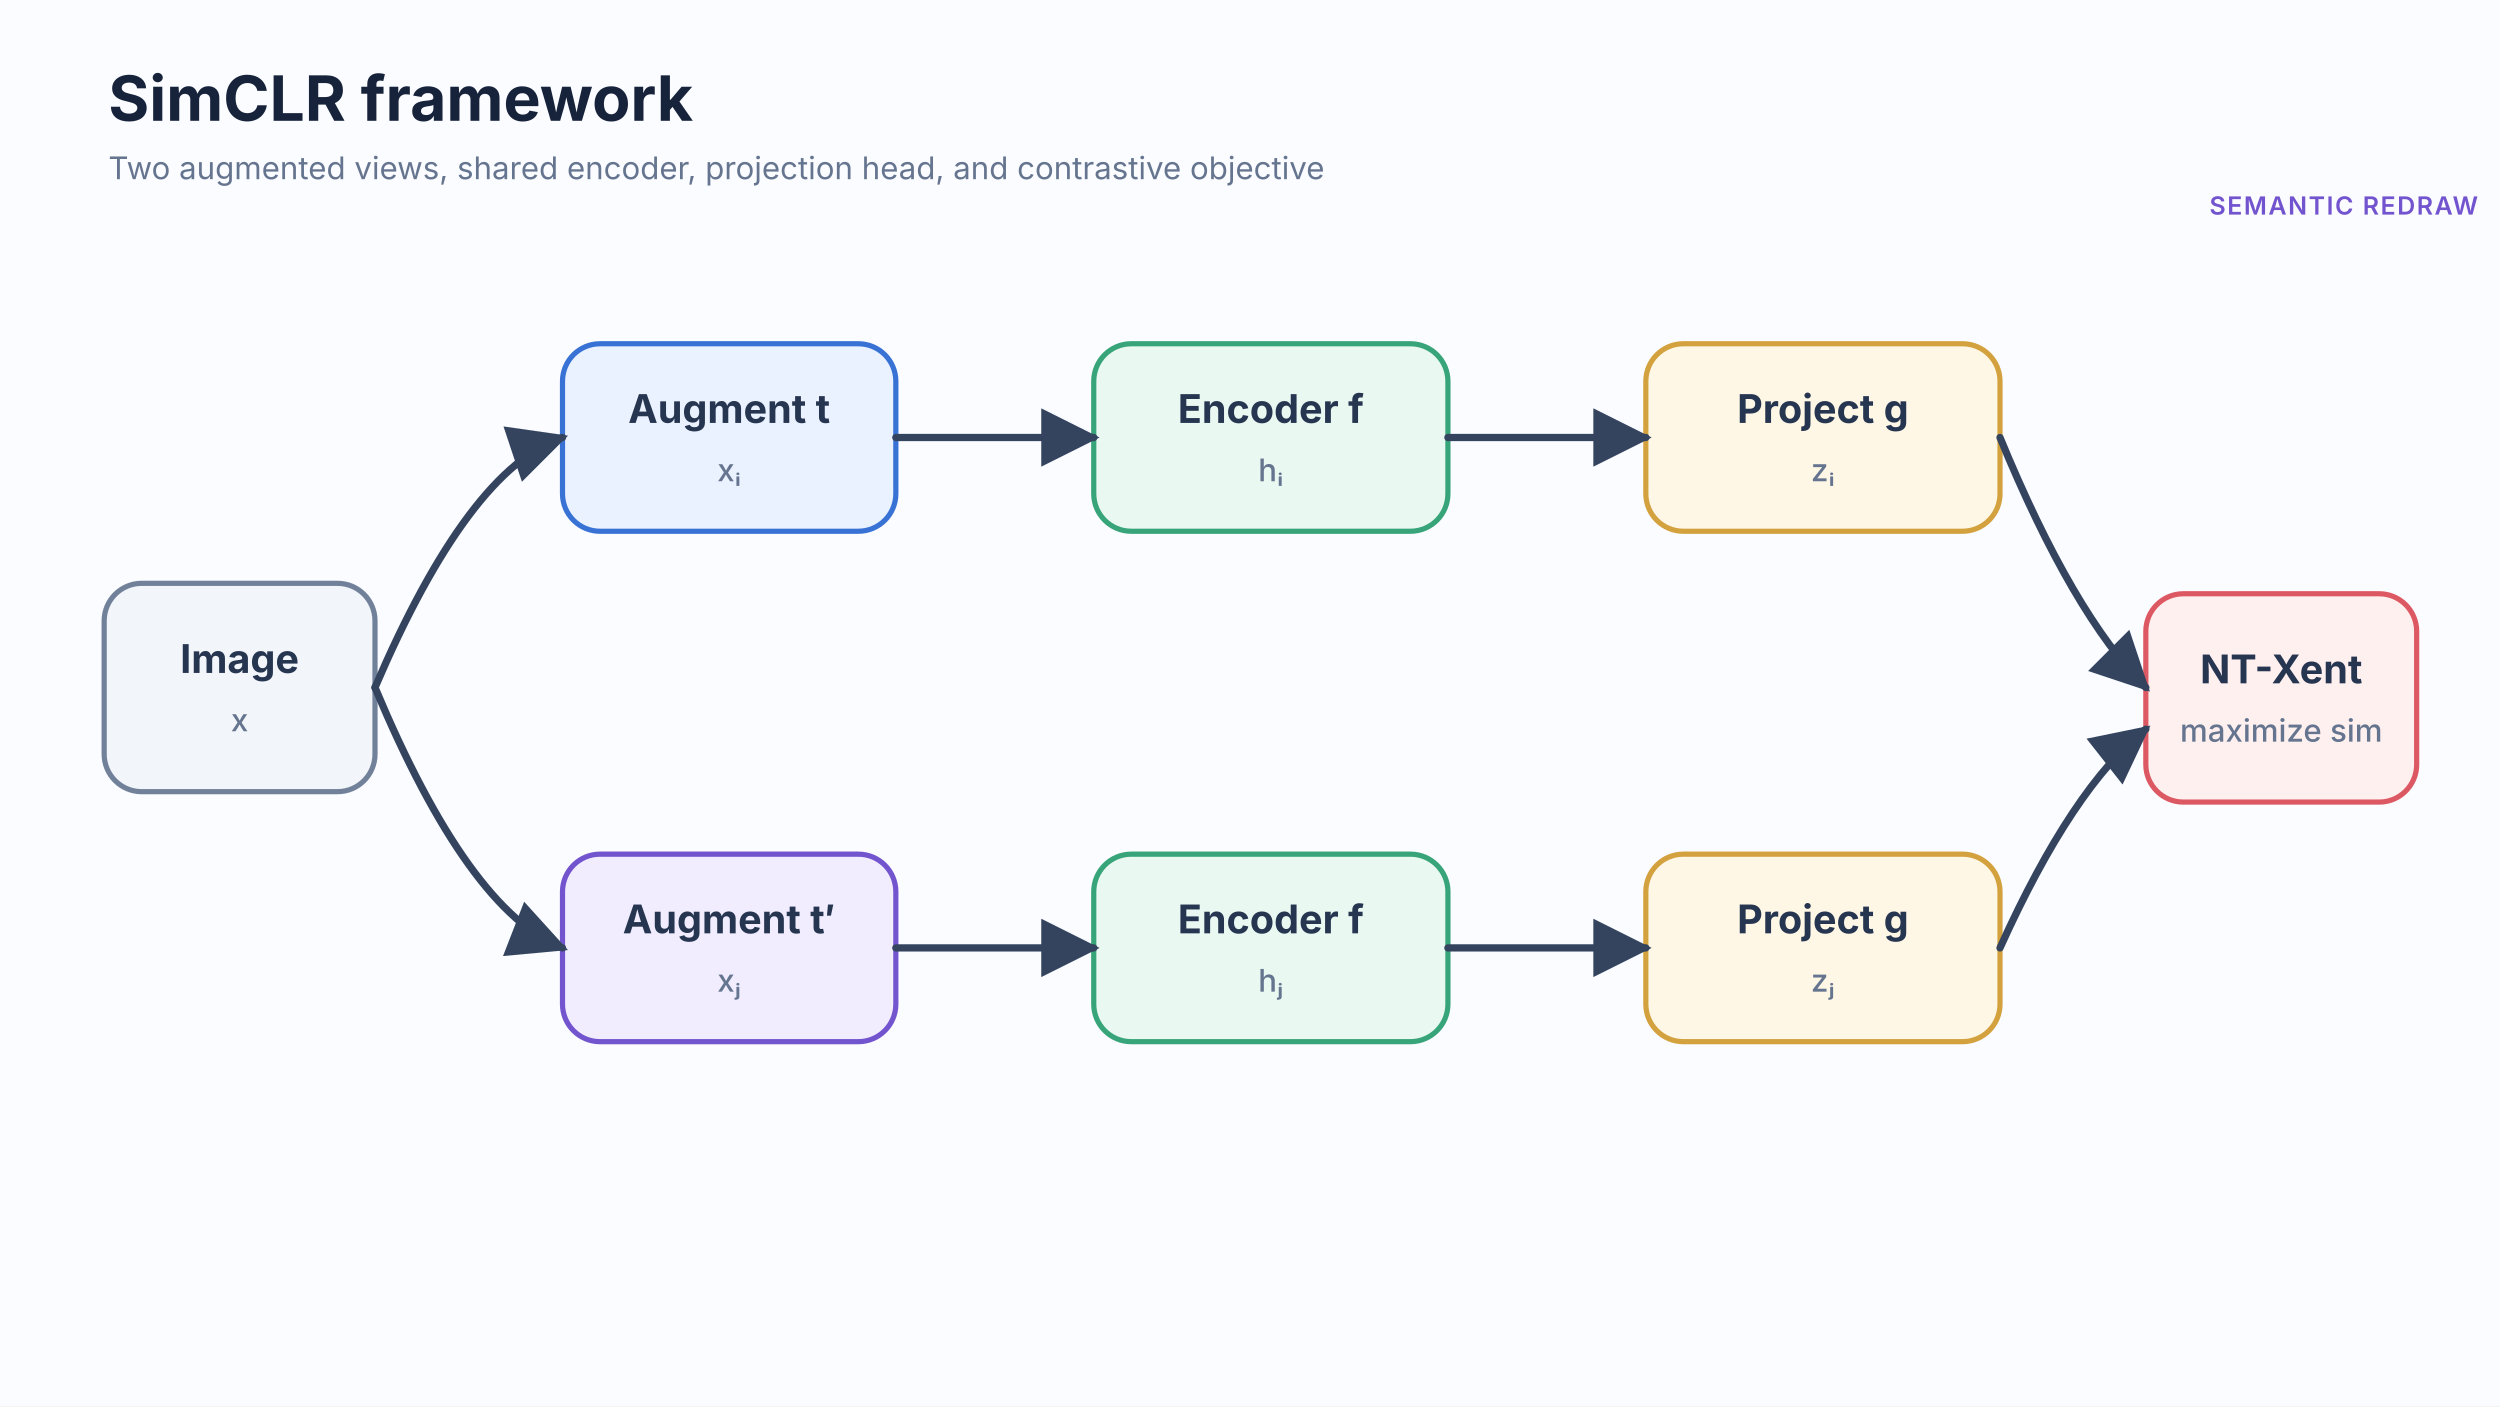
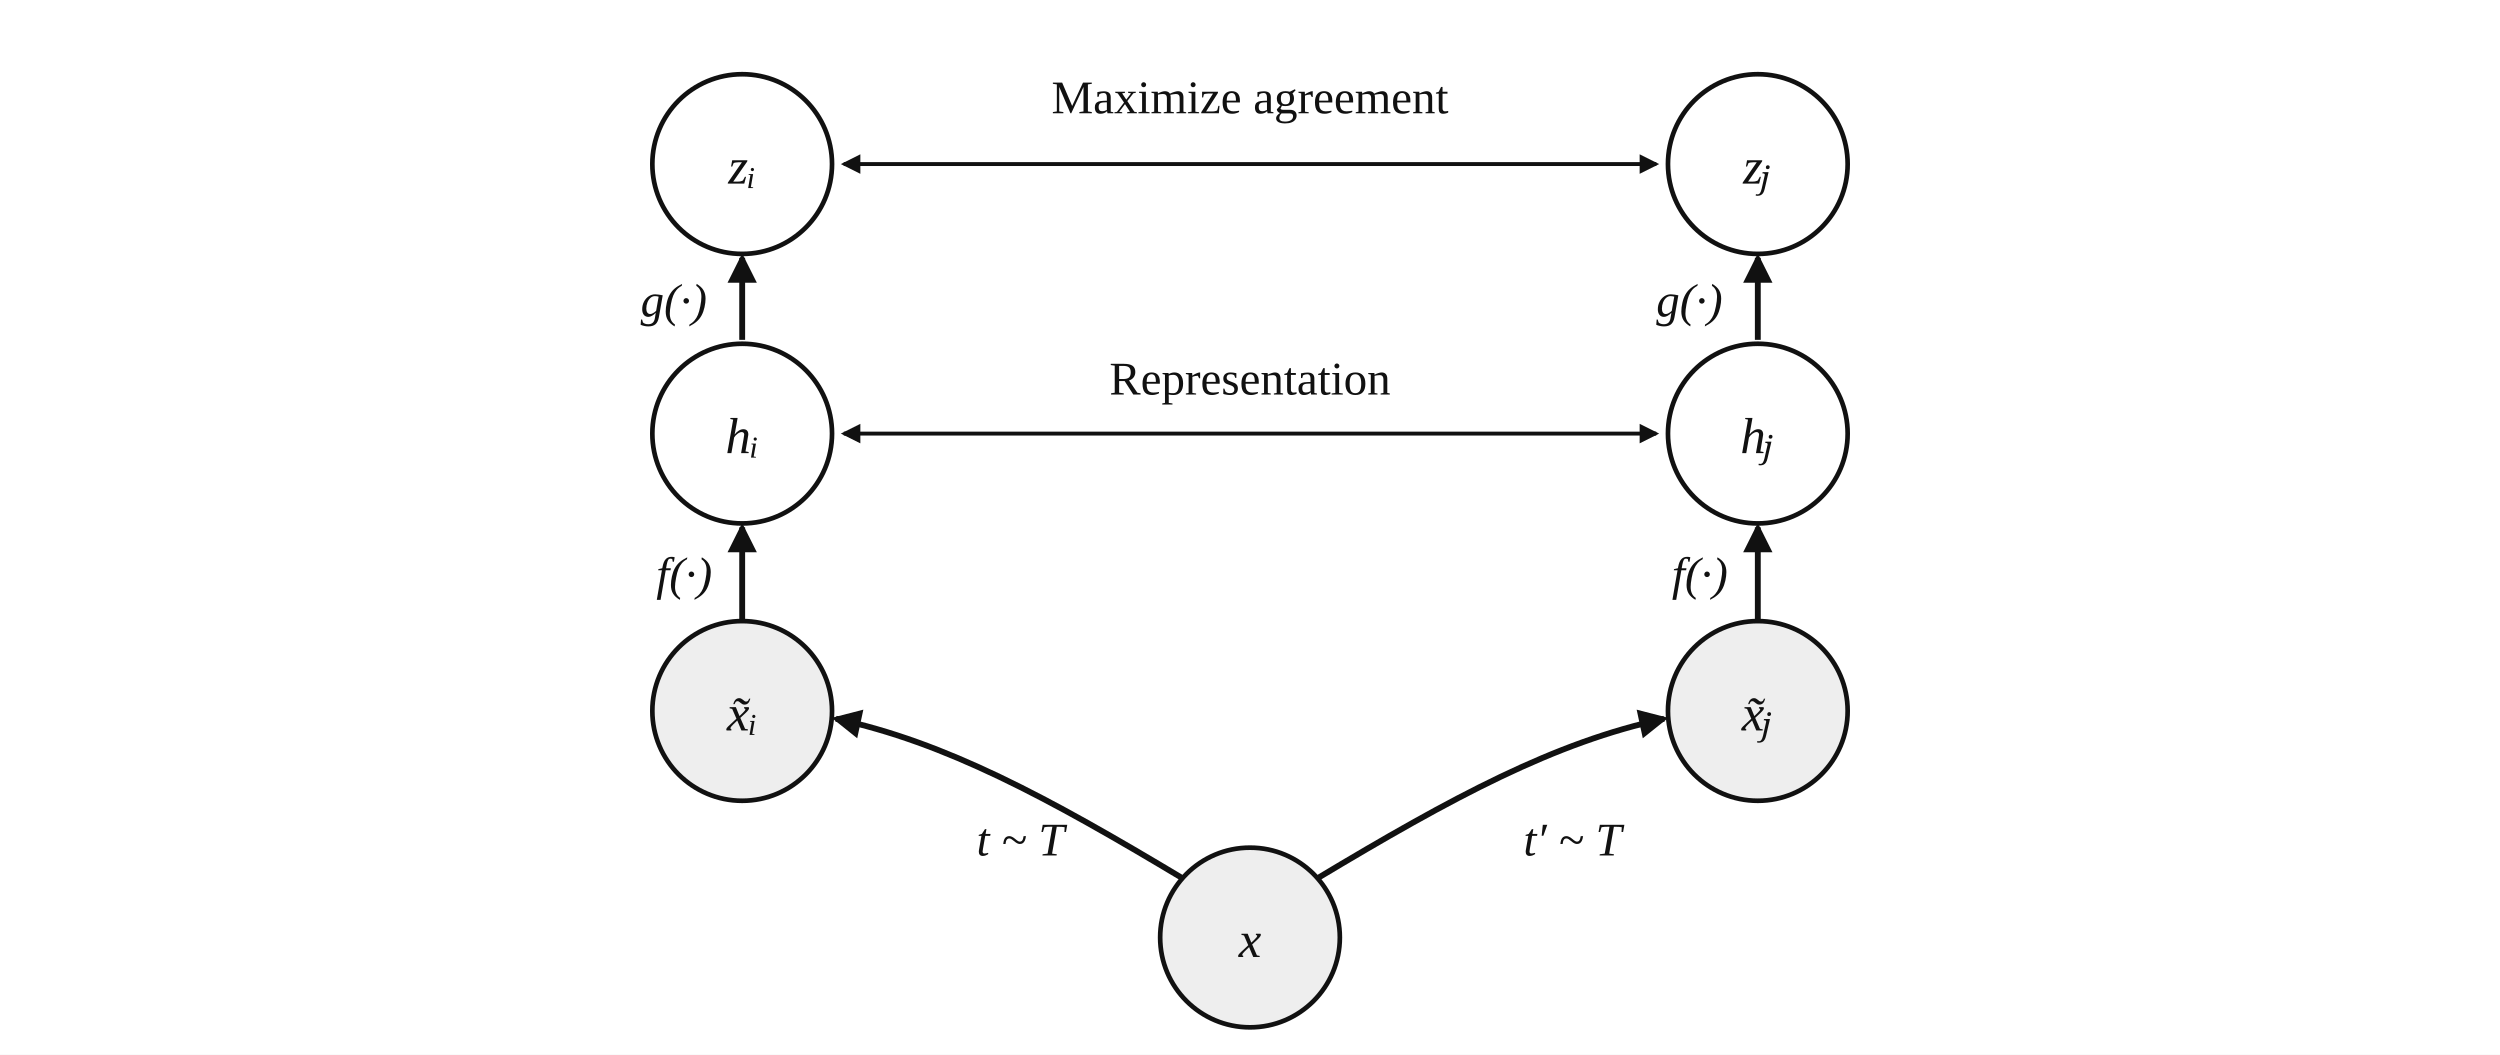
- <svg xmlns="http://www.w3.org/2000/svg" width="1200" height="675" viewBox="0 0 1200 675" role="img" aria-labelledby="svg-title svg-desc">
+ <svg xmlns="http://www.w3.org/2000/svg" width="640" height="270" viewBox="0 0 640 270" role="img" aria-labelledby="svg-title svg-desc">
  <defs>
-     <marker id="arrow" viewBox="0 0 10 10" refX="9" refY="5" markerWidth="8" markerHeight="8" orient="auto-start-reverse">
-       <path d="M0 0L10 5L0 10Z" fill="#34445f" />
+     <marker id="paper-arrow" viewBox="0 0 10 10" refX="8.5" refY="5" markerWidth="5" markerHeight="5" orient="auto-start-reverse">
+       <path d="M0 0L10 5L0 10Z" fill="#111" />
    </marker>
-     <marker id="arrow-blue" viewBox="0 0 10 10" refX="9" refY="5" markerWidth="8" markerHeight="8" orient="auto-start-reverse">
-       <path d="M0 0L10 5L0 10Z" fill="#3972d5" />
+     <marker id="paper-arrow-gray" viewBox="0 0 10 10" refX="8.5" refY="5" markerWidth="5" markerHeight="5" orient="auto-start-reverse">
+       <path d="M0 0L10 5L0 10Z" fill="#777" />
    </marker>
-     <marker id="arrow-violet" viewBox="0 0 10 10" refX="9" refY="5" markerWidth="8" markerHeight="8" orient="auto-start-reverse">
-       <path d="M0 0L10 5L0 10Z" fill="#7354cf" />
-     </marker>
-     <linearGradient id="soft-gradient" x1="0" y1="0" x2="1" y2="1">
-       <stop offset="0" stop-color="#eaf2ff" />
-       <stop offset="1" stop-color="#f1edff" />
-     </linearGradient>
    <style>
-     .bg{fill:#fbfcff}.title{font:700 30px Inter,Arial,sans-serif;fill:#17233b}.subtitle{font:400 15px Inter,Arial,sans-serif;fill:#66758f}
-     .label{font:500 19px Inter,Arial,sans-serif;fill:#263550}.strong{font-weight:700}.small{font:500 15px Inter,Arial,sans-serif}.tiny{font:500 13px Inter,Arial,sans-serif}.muted{fill:#66758f}
-     .card{stroke-width:2.5}.blue{fill:#eaf2ff;stroke:#3972d5}.violet{fill:#f1edff;stroke:#7354cf}.red{fill:#fff0f0;stroke:#dc5963}.gold{fill:#fff7e6;stroke:#d3a23f}.green{fill:#eaf8f2;stroke:#38a479}.slate{fill:#f2f5f9;stroke:#72819a}.cyan{fill:#e9f9fb;stroke:#2b9aa5}
-     .wire{fill:none;stroke:#34445f;stroke-width:3.5;stroke-linecap:round;stroke-linejoin:round}.wire2{fill:none;stroke:#3972d5;stroke-width:5;stroke-linecap:round;stroke-linejoin:round}.violet-line{fill:none;stroke:#7354cf;stroke-width:5;stroke-linecap:round;stroke-linejoin:round}.red-line{fill:none;stroke:#dc5963;stroke-width:5;stroke-linecap:round;stroke-linejoin:round}.green-line{fill:none;stroke:#38a479;stroke-width:5;stroke-linecap:round;stroke-linejoin:round}.dash{stroke-dasharray:10 9}
-     .axis{fill:none;stroke:#8b98ac;stroke-width:2}.grid{stroke:#dce3ed;stroke-width:1.5}.node{fill:#fff;stroke:#34445f;stroke-width:3}.dot-blue{fill:#3972d5}.dot-violet{fill:#7354cf}.dot-red{fill:#dc5963}.dot-green{fill:#38a479}.paper-note{font:600 12px Inter,Arial,sans-serif;fill:#7354cf;letter-spacing:.06em}
+     .sans{font-family:Arial,Helvetica,sans-serif;fill:#111}.serif{font-family:'Times New Roman',Times,serif;fill:#111}
+     .t9{font-size:9px}.t10{font-size:10px}.t11{font-size:11px}.t12{font-size:12px}.t13{font-size:13px}.t14{font-size:14px}.t16{font-size:16px}
+     .bold{font-weight:700}.italic{font-style:italic}.thin{fill:none;stroke:#111;stroke-width:1}.mid{fill:none;stroke:#111;stroke-width:1.5}
+     .thick{fill:none;stroke:#111;stroke-width:2}.gray{fill:#d7d7d7;stroke:#333;stroke-width:1}.light{fill:#f5f5f5;stroke:#111;stroke-width:1}
+     .blue{fill:#dbe9f6;stroke:#386a98;stroke-width:1}.green{fill:#dcebc8;stroke:#4e7a35;stroke-width:1}.yellow{fill:#f4e7a7;stroke:#826f24;stroke-width:1}
+     .orange{fill:#f4d0a3;stroke:#925c22;stroke-width:1}.pink{fill:#f2cdd0;stroke:#9b4b52;stroke-width:1}.violet{fill:#ddd4ed;stroke:#665283;stroke-width:1}
+     .cyan-stroke{fill:none;stroke:#42a3b8;stroke-width:1.5}.green-stroke{fill:none;stroke:#5a9e55;stroke-width:1.5}.black-dash{fill:none;stroke:#111;stroke-width:1.5;stroke-dasharray:3 3}
    </style>
  </defs>
-   <rect class="bg" width="1200" height="675" />
-   <g id="figure-title">
-     <text x="52" y="58" class="title" text-anchor="start">SimCLR framework</text>
-     <text x="52" y="86" class="subtitle" text-anchor="start">Two augmented views, shared encoder, projection head, and contrastive objective</text>
+   <rect width="640" height="270" fill="#fff" />
+   <g id="input-x">
+     <circle cx="320" cy="240" r="23" fill="#eee" stroke="#111" stroke-width="1.2" />
+     <text x="320" y="245" class="serif t13 italic" text-anchor="middle">x</text>
  </g>
-   <text x="1125" y="103" class="paper-note" text-anchor="middle">SEMANTIC REDRAW</text>
-   <g id="simclr-image">
-     <rect x="50" y="280" width="130" height="100" rx="18" class="card slate" />
-     <text x="115" y="323" class="label strong" text-anchor="middle">Image</text>
-     <text x="115" y="351" class="small muted" text-anchor="middle">x</text>
+   <g id="view-xi">
+     <circle cx="190" cy="182" r="23" fill="#eee" stroke="#111" stroke-width="1.2" />
+     <text x="190" y="187" class="serif t13 italic" text-anchor="middle">x̃ᵢ</text>
  </g>
-   <g id="simclr-aug-a">
-     <rect x="270" y="165" width="160" height="90" rx="18" class="card blue" />
-     <text x="350" y="203" class="label strong" text-anchor="middle">Augment t</text>
-     <text x="350" y="231" class="small muted" text-anchor="middle">xᵢ</text>
+   <g id="view-xj">
+     <circle cx="450" cy="182" r="23" fill="#eee" stroke="#111" stroke-width="1.2" />
+     <text x="450" y="187" class="serif t13 italic" text-anchor="middle">x̃ⱼ</text>
  </g>
-   <g id="simclr-aug-b">
-     <rect x="270" y="410" width="160" height="90" rx="18" class="card violet" />
-     <text x="350" y="448" class="label strong" text-anchor="middle">Augment t′</text>
-     <text x="350" y="476" class="small muted" text-anchor="middle">xⱼ</text>
+   <g id="repr-hi">
+     <circle cx="190" cy="111" r="23" fill="#fff" stroke="#111" stroke-width="1.2" />
+     <text x="190" y="116" class="serif t13 italic" text-anchor="middle">hᵢ</text>
  </g>
-   <g id="simclr-encoder-a">
-     <rect x="525" y="165" width="170" height="90" rx="18" class="card green" />
-     <text x="610" y="203" class="label strong" text-anchor="middle">Encoder f</text>
-     <text x="610" y="231" class="small muted" text-anchor="middle">hᵢ</text>
+   <g id="repr-hj">
+     <circle cx="450" cy="111" r="23" fill="#fff" stroke="#111" stroke-width="1.2" />
+     <text x="450" y="116" class="serif t13 italic" text-anchor="middle">hⱼ</text>
  </g>
-   <g id="simclr-encoder-b">
-     <rect x="525" y="410" width="170" height="90" rx="18" class="card green" />
-     <text x="610" y="448" class="label strong" text-anchor="middle">Encoder f</text>
-     <text x="610" y="476" class="small muted" text-anchor="middle">hⱼ</text>
+   <g id="proj-zi">
+     <circle cx="190" cy="42" r="23" fill="#fff" stroke="#111" stroke-width="1.2" />
+     <text x="190" y="47" class="serif t13 italic" text-anchor="middle">zᵢ</text>
  </g>
-   <g id="simclr-project-a">
-     <rect x="790" y="165" width="170" height="90" rx="18" class="card gold" />
-     <text x="875" y="203" class="label strong" text-anchor="middle">Project g</text>
-     <text x="875" y="231" class="small muted" text-anchor="middle">zᵢ</text>
+   <g id="proj-zj">
+     <circle cx="450" cy="42" r="23" fill="#fff" stroke="#111" stroke-width="1.2" />
+     <text x="450" y="47" class="serif t13 italic" text-anchor="middle">zⱼ</text>
  </g>
-   <g id="simclr-project-b">
-     <rect x="790" y="410" width="170" height="90" rx="18" class="card gold" />
-     <text x="875" y="448" class="label strong" text-anchor="middle">Project g</text>
-     <text x="875" y="476" class="small muted" text-anchor="middle">zⱼ</text>
+   <g id="augmentation-edges">
+     <path d="M303 225 C268 204 242 190 214 184" class="mid" marker-end="url(#paper-arrow)" />
+     <path d="M337 225 C372 204 398 190 426 184" class="mid" marker-end="url(#paper-arrow)" />
+     <text x="250" y="219" class="serif t12 italic">t ~ T</text>
+     <text x="390" y="219" class="serif t12 italic">t′ ~ T</text>
  </g>
-   <g id="simclr-loss">
-     <rect x="1030" y="285" width="130" height="100" rx="18" class="card red" />
-     <text x="1095" y="328" class="label strong" text-anchor="middle">NT-Xent</text>
-     <text x="1095" y="356" class="small muted" text-anchor="middle">maximize sim</text>
+   <g id="encoder-edges">
+     <line x1="190" y1="159" x2="190" y2="135" class="mid" marker-end="url(#paper-arrow)" />
+     <line x1="450" y1="159" x2="450" y2="135" class="mid" marker-end="url(#paper-arrow)" />
+     <text x="168" y="151" class="serif t12 italic">f(·)</text>
+     <text x="428" y="151" class="serif t12 italic">f(·)</text>
  </g>
-   <g id="simclr-input-a">
-     <path d="M180,330 Q225,225 270,210" class="wire" marker-end="url(#arrow)" />
+   <g id="projection-edges">
+     <line x1="190" y1="87" x2="190" y2="66" class="mid" marker-end="url(#paper-arrow)" />
+     <line x1="450" y1="87" x2="450" y2="66" class="mid" marker-end="url(#paper-arrow)" />
+     <text x="164" y="81" class="serif t12 italic">g(·)</text>
+     <text x="424" y="81" class="serif t12 italic">g(·)</text>
  </g>
-   <g id="simclr-input-b">
-     <path d="M180,330 Q225,437.5 270,455" class="wire" marker-end="url(#arrow)" />
-   </g>
-   <g id="simclr-ae">
-     <line x1="430" y1="210" x2="525" y2="210" class="wire" marker-end="url(#arrow)" />
-   </g>
-   <g id="simclr-be">
-     <line x1="430" y1="455" x2="525" y2="455" class="wire" marker-end="url(#arrow)" />
-   </g>
-   <g id="simclr-ap">
-     <line x1="695" y1="210" x2="790" y2="210" class="wire" marker-end="url(#arrow)" />
-   </g>
-   <g id="simclr-bp">
-     <line x1="695" y1="455" x2="790" y2="455" class="wire" marker-end="url(#arrow)" />
-   </g>
-   <g id="simclr-al">
-     <path d="M960,210 Q995,295 1030,330" class="wire" marker-end="url(#arrow)" />
-   </g>
-   <g id="simclr-bl">
-     <path d="M960,455 Q995,377.5 1030,350" class="wire" marker-end="url(#arrow)" />
+   <g id="objectives">
+     <line x1="216" y1="42" x2="424" y2="42" class="thin" marker-start="url(#paper-arrow)" marker-end="url(#paper-arrow)" />
+     <text x="320" y="29" class="serif t12" text-anchor="middle">Maximize agreement</text>
+     <line x1="216" y1="111" x2="424" y2="111" class="thin" marker-start="url(#paper-arrow)" marker-end="url(#paper-arrow)" />
+     <text x="320" y="101" class="serif t12" text-anchor="middle">Representation</text>
  </g>
</svg>
